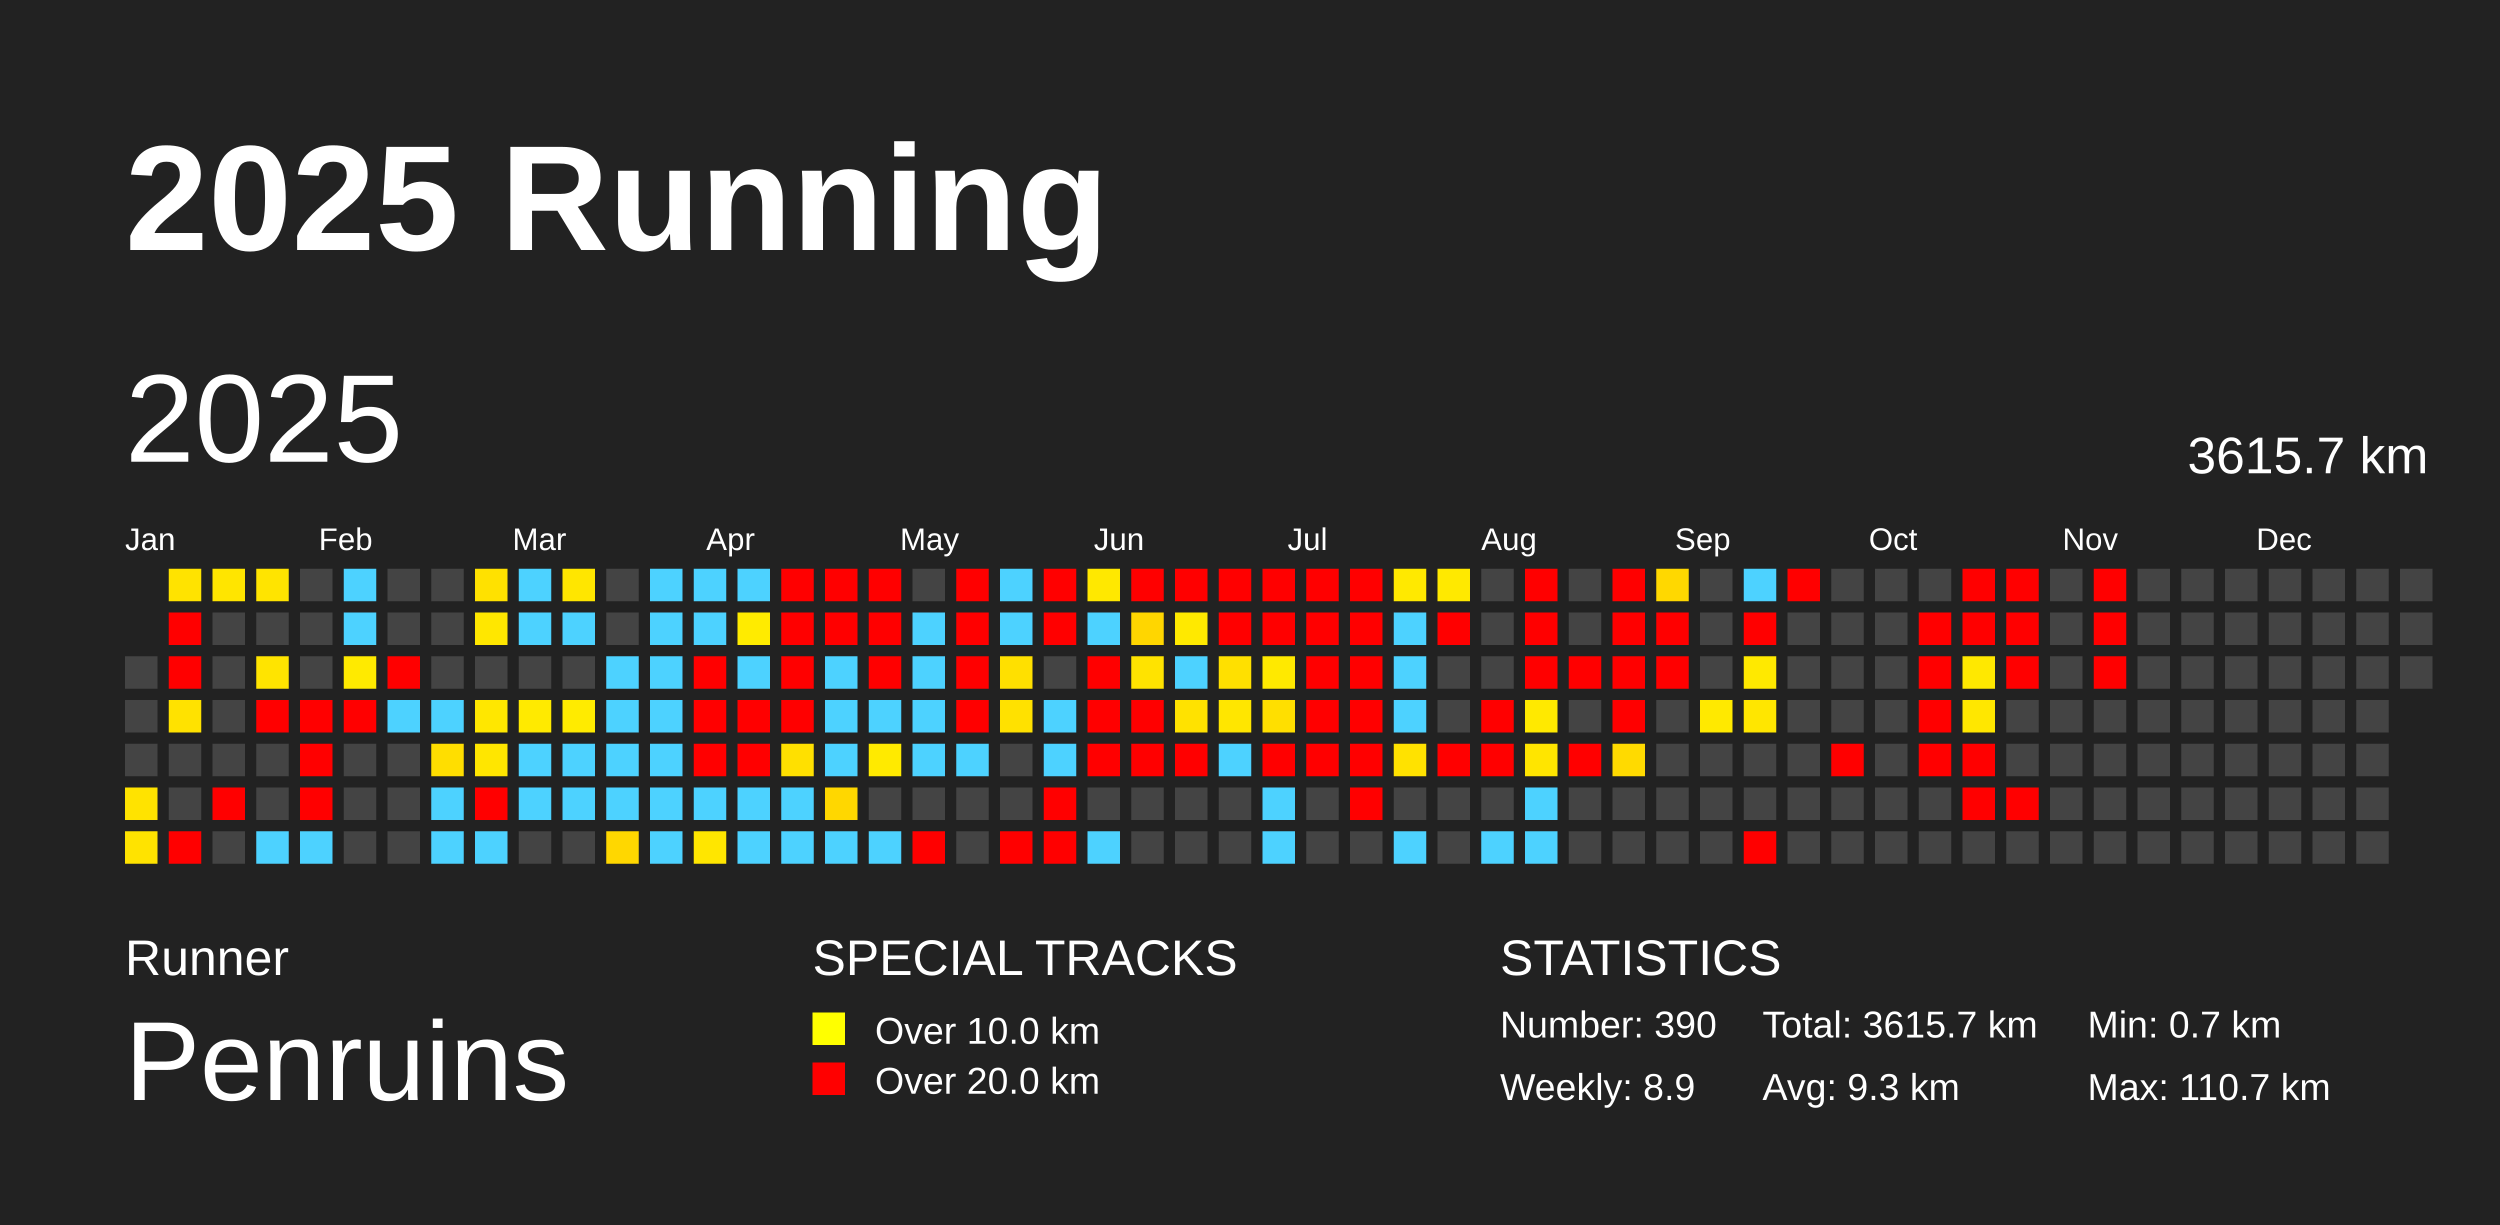
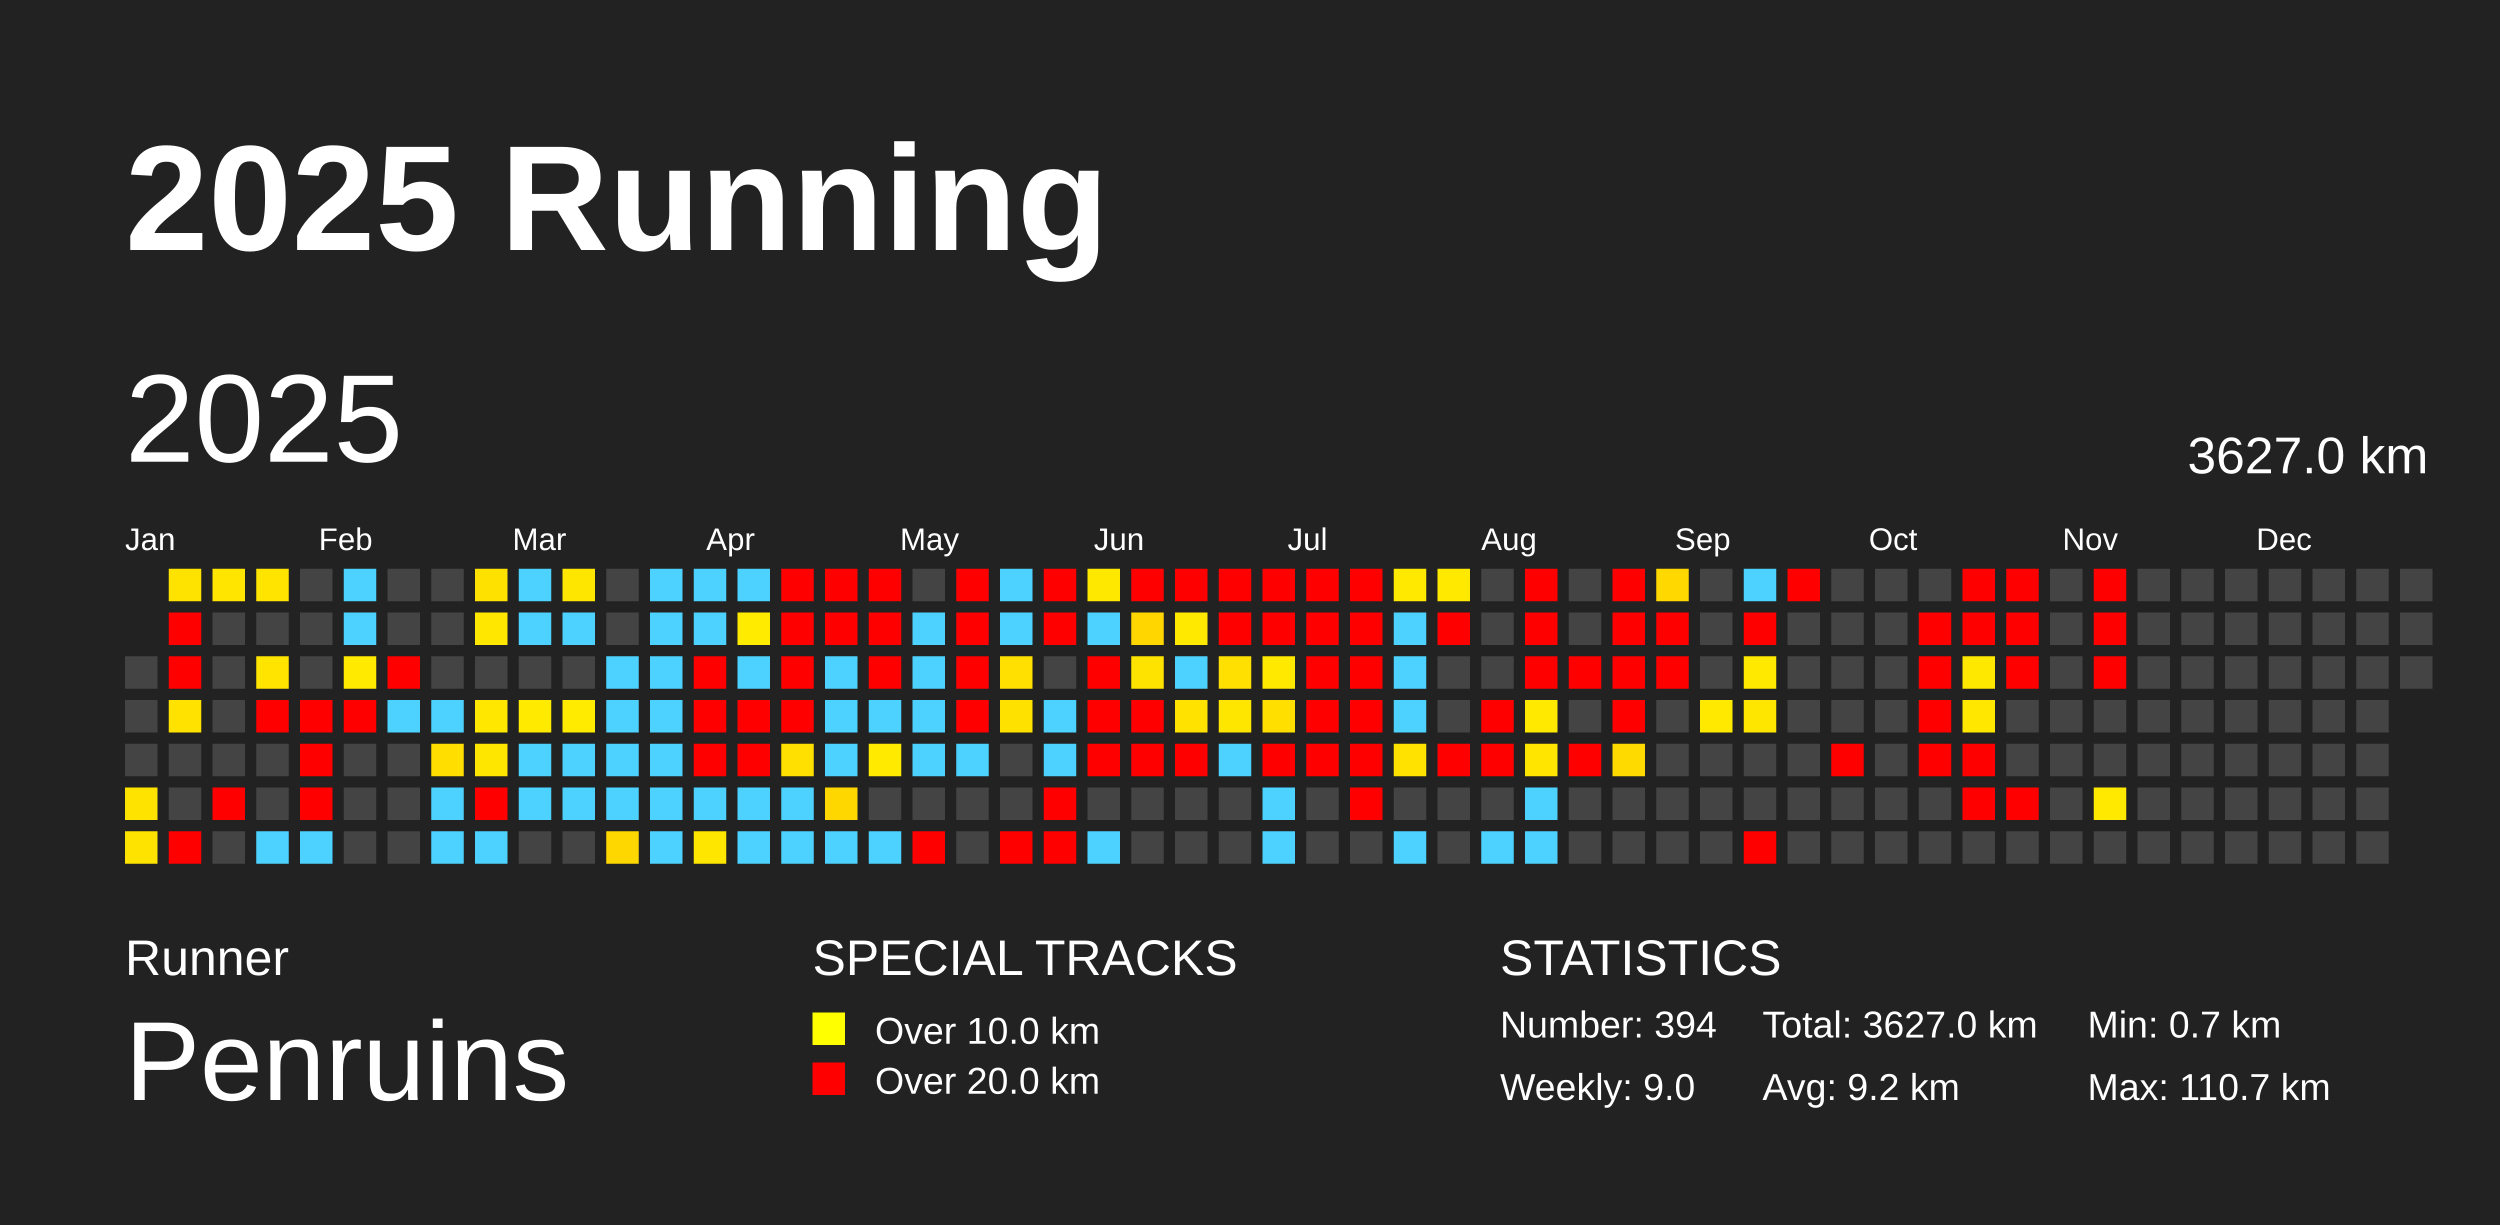
<svg xmlns="http://www.w3.org/2000/svg" baseProfile="full" height="98mm" version="1.1" viewBox="0,0,200,98" width="200mm">
  <defs />
  <rect fill="#222222" height="98" width="200" x="0" y="0" />
  <text fill="#FFFFFF" style="font-size:12px; font-family:Arial; font-weight:bold;" x="10" y="20">2025 Running</text>
  <text fill="#FFFFFF" style="font-size:4px; font-family:Arial" x="10" y="78">Runner</text>
  <text fill="#FFFFFF" style="font-size:9px; font-family:Arial" x="10" y="88">Penruins</text>
  <text fill="#FFFFFF" style="font-size:4px; font-family:Arial" x="65" y="78">SPECIAL TRACKS</text>
  <rect fill="yellow" height="2.6" width="2.6" x="65" y="81" />
  <text fill="#FFFFFF" style="font-size:3px; font-family:Arial" x="70" y="83.5">Over 10.0 km</text>
  <rect fill="red" height="2.6" width="2.6" x="65" y="85" />
  <text fill="#FFFFFF" style="font-size:3px; font-family:Arial" x="70" y="87.5">Over 20.0 km</text>
  <text fill="#FFFFFF" style="font-size:4px; font-family:Arial" x="120" y="78">STATISTICS</text>
-   <text fill="#FFFFFF" style="font-size:3px; font-family:Arial" x="120" y="83">Number: 390</text>
-   <text fill="#FFFFFF" style="font-size:3px; font-family:Arial" x="120" y="88">Weekly: 8.9</text>
-   <text fill="#FFFFFF" style="font-size:3px; font-family:Arial" x="141" y="83">Total: 3615.7 km</text>
-   <text fill="#FFFFFF" style="font-size:3px; font-family:Arial" x="141" y="88">Avg: 9.3 km</text>
+   <text fill="#FFFFFF" style="font-size:3px; font-family:Arial" x="120" y="83">Number: 394</text>
+   <text fill="#FFFFFF" style="font-size:3px; font-family:Arial" x="120" y="88">Weekly: 9.0</text>
+   <text fill="#FFFFFF" style="font-size:3px; font-family:Arial" x="141" y="83">Total: 3627.0 km</text>
+   <text fill="#FFFFFF" style="font-size:3px; font-family:Arial" x="141" y="88">Avg: 9.2 km</text>
  <text fill="#FFFFFF" style="font-size:3px; font-family:Arial" x="167" y="83">Min: 0.7 km</text>
  <text fill="#FFFFFF" style="font-size:3px; font-family:Arial" x="167" y="88">Max: 110.7 km</text>
  <text dominant-baseline="hanging" fill="#FFFFFF" style="font-size:10.0px; font-family:Arial;" x="10" y="30">2025</text>
-   <text dominant-baseline="hanging" fill="#FFFFFF" style="font-size:4.125px; font-family:Arial;" x="175" y="35">3615.7 km</text>
+   <text dominant-baseline="hanging" fill="#FFFFFF" style="font-size:4.125px; font-family:Arial;" x="175" y="35">3627.0 km</text>
  <text fill="#FFFFFF" style="font-size:2.5px; font-family:Arial" x="10.0" y="44">Jan</text>
  <text fill="#FFFFFF" style="font-size:2.5px; font-family:Arial" x="25.5" y="44">Feb</text>
  <text fill="#FFFFFF" style="font-size:2.5px; font-family:Arial" x="41.0" y="44">Mar</text>
  <text fill="#FFFFFF" style="font-size:2.5px; font-family:Arial" x="56.5" y="44">Apr</text>
  <text fill="#FFFFFF" style="font-size:2.5px; font-family:Arial" x="72.0" y="44">May</text>
  <text fill="#FFFFFF" style="font-size:2.5px; font-family:Arial" x="87.5" y="44">Jun</text>
  <text fill="#FFFFFF" style="font-size:2.5px; font-family:Arial" x="103.0" y="44">Jul</text>
  <text fill="#FFFFFF" style="font-size:2.5px; font-family:Arial" x="118.5" y="44">Aug</text>
  <text fill="#FFFFFF" style="font-size:2.5px; font-family:Arial" x="134.0" y="44">Sep</text>
  <text fill="#FFFFFF" style="font-size:2.5px; font-family:Arial" x="149.5" y="44">Oct</text>
  <text fill="#FFFFFF" style="font-size:2.5px; font-family:Arial" x="165.0" y="44">Nov</text>
  <text fill="#FFFFFF" style="font-size:2.5px; font-family:Arial" x="180.5" y="44">Dec</text>
  <rect fill="#444444" height="2.6" width="2.6" x="10.0" y="52.5" />
  <rect fill="#444444" height="2.6" width="2.6" x="10.0" y="56.0" />
  <rect fill="#444444" height="2.6" width="2.6" x="10.0" y="59.5" />
  <rect fill="#ffe300" height="2.6" width="2.6" x="10.0" y="63.0" />
  <rect fill="#ffe300" height="2.6" width="2.6" x="10.0" y="66.5" />
  <rect fill="#ffe300" height="2.6" width="2.6" x="13.5" y="45.5" />
  <rect fill="red" height="2.6" width="2.6" x="13.5" y="49.0" />
  <rect fill="red" height="2.6" width="2.6" x="13.5" y="52.5" />
  <rect fill="#ffe200" height="2.6" width="2.6" x="13.5" y="56.0" />
  <rect fill="#444444" height="2.6" width="2.6" x="13.5" y="59.5" />
  <rect fill="#444444" height="2.6" width="2.6" x="13.5" y="63.0" />
  <rect fill="red" height="2.6" width="2.6" x="13.5" y="66.5" />
  <rect fill="#ffe500" height="2.6" width="2.6" x="17.0" y="45.5" />
  <rect fill="#444444" height="2.6" width="2.6" x="17.0" y="49.0" />
  <rect fill="#444444" height="2.6" width="2.6" x="17.0" y="52.5" />
  <rect fill="#444444" height="2.6" width="2.6" x="17.0" y="56.0" />
  <rect fill="#444444" height="2.6" width="2.6" x="17.0" y="59.5" />
  <rect fill="red" height="2.6" width="2.6" x="17.0" y="63.0" />
  <rect fill="#444444" height="2.6" width="2.6" x="17.0" y="66.5" />
  <rect fill="#ffe400" height="2.6" width="2.6" x="20.5" y="45.5" />
  <rect fill="#444444" height="2.6" width="2.6" x="20.5" y="49.0" />
  <rect fill="#ffe400" height="2.6" width="2.6" x="20.5" y="52.5" />
  <rect fill="red" height="2.6" width="2.6" x="20.5" y="56.0" />
  <rect fill="#444444" height="2.6" width="2.6" x="20.5" y="59.5" />
  <rect fill="#444444" height="2.6" width="2.6" x="20.5" y="63.0" />
  <rect fill="#4dd2ff" height="2.6" width="2.6" x="20.5" y="66.5" />
  <rect fill="#444444" height="2.6" width="2.6" x="24.0" y="45.5" />
  <rect fill="#444444" height="2.6" width="2.6" x="24.0" y="49.0" />
  <rect fill="#444444" height="2.6" width="2.6" x="24.0" y="52.5" />
  <rect fill="red" height="2.6" width="2.6" x="24.0" y="56.0" />
  <rect fill="red" height="2.6" width="2.6" x="24.0" y="59.5" />
  <rect fill="red" height="2.6" width="2.6" x="24.0" y="63.0" />
  <rect fill="#4dd2ff" height="2.6" width="2.6" x="24.0" y="66.5" />
  <rect fill="#4dd2ff" height="2.6" width="2.6" x="27.5" y="45.5" />
  <rect fill="#4dd2ff" height="2.6" width="2.6" x="27.5" y="49.0" />
  <rect fill="#ffea00" height="2.6" width="2.6" x="27.5" y="52.5" />
  <rect fill="red" height="2.6" width="2.6" x="27.5" y="56.0" />
  <rect fill="#444444" height="2.6" width="2.6" x="27.5" y="59.5" />
  <rect fill="#444444" height="2.6" width="2.6" x="27.5" y="63.0" />
  <rect fill="#444444" height="2.6" width="2.6" x="27.5" y="66.5" />
  <rect fill="#444444" height="2.6" width="2.6" x="31.0" y="45.5" />
  <rect fill="#444444" height="2.6" width="2.6" x="31.0" y="49.0" />
  <rect fill="red" height="2.6" width="2.6" x="31.0" y="52.5" />
  <rect fill="#4dd2ff" height="2.6" width="2.6" x="31.0" y="56.0" />
  <rect fill="#444444" height="2.6" width="2.6" x="31.0" y="59.5" />
  <rect fill="#444444" height="2.6" width="2.6" x="31.0" y="63.0" />
  <rect fill="#444444" height="2.6" width="2.6" x="31.0" y="66.5" />
  <rect fill="#444444" height="2.6" width="2.6" x="34.5" y="45.5" />
  <rect fill="#444444" height="2.6" width="2.6" x="34.5" y="49.0" />
  <rect fill="#444444" height="2.6" width="2.6" x="34.5" y="52.5" />
  <rect fill="#4dd2ff" height="2.6" width="2.6" x="34.5" y="56.0" />
  <rect fill="#ffde00" height="2.6" width="2.6" x="34.5" y="59.5" />
  <rect fill="#4dd2ff" height="2.6" width="2.6" x="34.5" y="63.0" />
  <rect fill="#4dd2ff" height="2.6" width="2.6" x="34.5" y="66.5" />
  <rect fill="#ffe100" height="2.6" width="2.6" x="38.0" y="45.5" />
  <rect fill="#ffe700" height="2.6" width="2.6" x="38.0" y="49.0" />
  <rect fill="#444444" height="2.6" width="2.6" x="38.0" y="52.5" />
  <rect fill="#ffe700" height="2.6" width="2.6" x="38.0" y="56.0" />
  <rect fill="#ffe600" height="2.6" width="2.6" x="38.0" y="59.5" />
  <rect fill="red" height="2.6" width="2.6" x="38.0" y="63.0" />
  <rect fill="#4dd2ff" height="2.6" width="2.6" x="38.0" y="66.5" />
  <rect fill="#4dd2ff" height="2.6" width="2.6" x="41.5" y="45.5" />
  <rect fill="#4dd2ff" height="2.6" width="2.6" x="41.5" y="49.0" />
  <rect fill="#444444" height="2.6" width="2.6" x="41.5" y="52.5" />
  <rect fill="#ffea00" height="2.6" width="2.6" x="41.5" y="56.0" />
  <rect fill="#4dd2ff" height="2.6" width="2.6" x="41.5" y="59.5" />
  <rect fill="#4dd2ff" height="2.6" width="2.6" x="41.5" y="63.0" />
  <rect fill="#444444" height="2.6" width="2.6" x="41.5" y="66.5" />
  <rect fill="#ffe600" height="2.6" width="2.6" x="45.0" y="45.5" />
  <rect fill="#4dd2ff" height="2.6" width="2.6" x="45.0" y="49.0" />
  <rect fill="#444444" height="2.6" width="2.6" x="45.0" y="52.5" />
  <rect fill="#ffeb00" height="2.6" width="2.6" x="45.0" y="56.0" />
  <rect fill="#4dd2ff" height="2.6" width="2.6" x="45.0" y="59.5" />
  <rect fill="#4dd2ff" height="2.6" width="2.6" x="45.0" y="63.0" />
  <rect fill="#444444" height="2.6" width="2.6" x="45.0" y="66.5" />
  <rect fill="#444444" height="2.6" width="2.6" x="48.5" y="45.5" />
  <rect fill="#444444" height="2.6" width="2.6" x="48.5" y="49.0" />
  <rect fill="#4dd2ff" height="2.6" width="2.6" x="48.5" y="52.5" />
  <rect fill="#4dd2ff" height="2.6" width="2.6" x="48.5" y="56.0" />
  <rect fill="#4dd2ff" height="2.6" width="2.6" x="48.5" y="59.5" />
  <rect fill="#4dd2ff" height="2.6" width="2.6" x="48.5" y="63.0" />
  <rect fill="#ffd700" height="2.6" width="2.6" x="48.5" y="66.5" />
  <rect fill="#4dd2ff" height="2.6" width="2.6" x="52.0" y="45.5" />
  <rect fill="#4dd2ff" height="2.6" width="2.6" x="52.0" y="49.0" />
  <rect fill="#4dd2ff" height="2.6" width="2.6" x="52.0" y="52.5" />
  <rect fill="#4dd2ff" height="2.6" width="2.6" x="52.0" y="56.0" />
  <rect fill="#4dd2ff" height="2.6" width="2.6" x="52.0" y="59.5" />
  <rect fill="#4dd2ff" height="2.6" width="2.6" x="52.0" y="63.0" />
  <rect fill="#4dd2ff" height="2.6" width="2.6" x="52.0" y="66.5" />
  <rect fill="#4dd2ff" height="2.6" width="2.6" x="55.5" y="45.5" />
  <rect fill="#4dd2ff" height="2.6" width="2.6" x="55.5" y="49.0" />
  <rect fill="red" height="2.6" width="2.6" x="55.5" y="52.5" />
  <rect fill="red" height="2.6" width="2.6" x="55.5" y="56.0" />
  <rect fill="red" height="2.6" width="2.6" x="55.5" y="59.5" />
  <rect fill="#4dd2ff" height="2.6" width="2.6" x="55.5" y="63.0" />
  <rect fill="#ffe600" height="2.6" width="2.6" x="55.5" y="66.5" />
  <rect fill="#4dd2ff" height="2.6" width="2.6" x="59.0" y="45.5" />
  <rect fill="#ffeb00" height="2.6" width="2.6" x="59.0" y="49.0" />
  <rect fill="#4dd2ff" height="2.6" width="2.6" x="59.0" y="52.5" />
  <rect fill="red" height="2.6" width="2.6" x="59.0" y="56.0" />
  <rect fill="red" height="2.6" width="2.6" x="59.0" y="59.5" />
  <rect fill="#4dd2ff" height="2.6" width="2.6" x="59.0" y="63.0" />
  <rect fill="#4dd2ff" height="2.6" width="2.6" x="59.0" y="66.5" />
  <rect fill="red" height="2.6" width="2.6" x="62.5" y="45.5" />
  <rect fill="red" height="2.6" width="2.6" x="62.5" y="49.0" />
  <rect fill="red" height="2.6" width="2.6" x="62.5" y="52.5" />
  <rect fill="red" height="2.6" width="2.6" x="62.5" y="56.0" />
  <rect fill="#ffe000" height="2.6" width="2.6" x="62.5" y="59.5" />
  <rect fill="#4dd2ff" height="2.6" width="2.6" x="62.5" y="63.0" />
  <rect fill="#4dd2ff" height="2.6" width="2.6" x="62.5" y="66.5" />
  <rect fill="red" height="2.6" width="2.6" x="66.0" y="45.5" />
  <rect fill="red" height="2.6" width="2.6" x="66.0" y="49.0" />
  <rect fill="#4dd2ff" height="2.6" width="2.6" x="66.0" y="52.5" />
  <rect fill="#4dd2ff" height="2.6" width="2.6" x="66.0" y="56.0" />
  <rect fill="#4dd2ff" height="2.6" width="2.6" x="66.0" y="59.5" />
  <rect fill="#ffd700" height="2.6" width="2.6" x="66.0" y="63.0" />
  <rect fill="#4dd2ff" height="2.6" width="2.6" x="66.0" y="66.5" />
  <rect fill="red" height="2.6" width="2.6" x="69.5" y="45.5" />
  <rect fill="red" height="2.6" width="2.6" x="69.5" y="49.0" />
  <rect fill="red" height="2.6" width="2.6" x="69.5" y="52.5" />
  <rect fill="#4dd2ff" height="2.6" width="2.6" x="69.5" y="56.0" />
  <rect fill="#ffea00" height="2.6" width="2.6" x="69.5" y="59.5" />
  <rect fill="#444444" height="2.6" width="2.6" x="69.5" y="63.0" />
  <rect fill="#4dd2ff" height="2.6" width="2.6" x="69.5" y="66.5" />
  <rect fill="#444444" height="2.6" width="2.6" x="73.0" y="45.5" />
  <rect fill="#4dd2ff" height="2.6" width="2.6" x="73.0" y="49.0" />
  <rect fill="#4dd2ff" height="2.6" width="2.6" x="73.0" y="52.5" />
  <rect fill="#4dd2ff" height="2.6" width="2.6" x="73.0" y="56.0" />
  <rect fill="#4dd2ff" height="2.6" width="2.6" x="73.0" y="59.5" />
  <rect fill="#444444" height="2.6" width="2.6" x="73.0" y="63.0" />
  <rect fill="red" height="2.6" width="2.6" x="73.0" y="66.5" />
  <rect fill="red" height="2.6" width="2.6" x="76.5" y="45.5" />
  <rect fill="red" height="2.6" width="2.6" x="76.5" y="49.0" />
  <rect fill="red" height="2.6" width="2.6" x="76.5" y="52.5" />
  <rect fill="red" height="2.6" width="2.6" x="76.5" y="56.0" />
  <rect fill="#4dd2ff" height="2.6" width="2.6" x="76.5" y="59.5" />
  <rect fill="#444444" height="2.6" width="2.6" x="76.5" y="63.0" />
  <rect fill="#444444" height="2.6" width="2.6" x="76.5" y="66.5" />
  <rect fill="#4dd2ff" height="2.6" width="2.6" x="80.0" y="45.5" />
  <rect fill="#4dd2ff" height="2.6" width="2.6" x="80.0" y="49.0" />
  <rect fill="#ffe000" height="2.6" width="2.6" x="80.0" y="52.5" />
  <rect fill="#ffe100" height="2.6" width="2.6" x="80.0" y="56.0" />
  <rect fill="#444444" height="2.6" width="2.6" x="80.0" y="59.5" />
  <rect fill="#444444" height="2.6" width="2.6" x="80.0" y="63.0" />
  <rect fill="red" height="2.6" width="2.6" x="80.0" y="66.5" />
  <rect fill="red" height="2.6" width="2.6" x="83.5" y="45.5" />
  <rect fill="red" height="2.6" width="2.6" x="83.5" y="49.0" />
  <rect fill="#444444" height="2.6" width="2.6" x="83.5" y="52.5" />
  <rect fill="#4dd2ff" height="2.6" width="2.6" x="83.5" y="56.0" />
  <rect fill="#4dd2ff" height="2.6" width="2.6" x="83.5" y="59.5" />
  <rect fill="red" height="2.6" width="2.6" x="83.5" y="63.0" />
  <rect fill="red" height="2.6" width="2.6" x="83.5" y="66.5" />
  <rect fill="#ffe800" height="2.6" width="2.6" x="87.0" y="45.5" />
  <rect fill="#4dd2ff" height="2.6" width="2.6" x="87.0" y="49.0" />
  <rect fill="red" height="2.6" width="2.6" x="87.0" y="52.5" />
  <rect fill="red" height="2.6" width="2.6" x="87.0" y="56.0" />
  <rect fill="red" height="2.6" width="2.6" x="87.0" y="59.5" />
  <rect fill="#444444" height="2.6" width="2.6" x="87.0" y="63.0" />
  <rect fill="#4dd2ff" height="2.6" width="2.6" x="87.0" y="66.5" />
  <rect fill="red" height="2.6" width="2.6" x="90.5" y="45.5" />
  <rect fill="#ffd600" height="2.6" width="2.6" x="90.5" y="49.0" />
  <rect fill="#ffe300" height="2.6" width="2.6" x="90.5" y="52.5" />
  <rect fill="red" height="2.6" width="2.6" x="90.5" y="56.0" />
  <rect fill="red" height="2.6" width="2.6" x="90.5" y="59.5" />
  <rect fill="#444444" height="2.6" width="2.6" x="90.5" y="63.0" />
  <rect fill="#444444" height="2.6" width="2.6" x="90.5" y="66.5" />
  <rect fill="red" height="2.6" width="2.6" x="94.0" y="45.5" />
  <rect fill="#ffe900" height="2.6" width="2.6" x="94.0" y="49.0" />
  <rect fill="#4dd2ff" height="2.6" width="2.6" x="94.0" y="52.5" />
  <rect fill="#ffe200" height="2.6" width="2.6" x="94.0" y="56.0" />
  <rect fill="red" height="2.6" width="2.6" x="94.0" y="59.5" />
  <rect fill="#444444" height="2.6" width="2.6" x="94.0" y="63.0" />
  <rect fill="#444444" height="2.6" width="2.6" x="94.0" y="66.5" />
  <rect fill="red" height="2.6" width="2.6" x="97.5" y="45.5" />
  <rect fill="red" height="2.6" width="2.6" x="97.5" y="49.0" />
  <rect fill="#ffe000" height="2.6" width="2.6" x="97.5" y="52.5" />
  <rect fill="#ffe600" height="2.6" width="2.6" x="97.5" y="56.0" />
  <rect fill="#4dd2ff" height="2.6" width="2.6" x="97.5" y="59.5" />
  <rect fill="#444444" height="2.6" width="2.6" x="97.5" y="63.0" />
  <rect fill="#444444" height="2.6" width="2.6" x="97.5" y="66.5" />
  <rect fill="red" height="2.6" width="2.6" x="101.0" y="45.5" />
  <rect fill="red" height="2.6" width="2.6" x="101.0" y="49.0" />
  <rect fill="#ffe900" height="2.6" width="2.6" x="101.0" y="52.5" />
  <rect fill="#ffdf00" height="2.6" width="2.6" x="101.0" y="56.0" />
  <rect fill="red" height="2.6" width="2.6" x="101.0" y="59.5" />
  <rect fill="#4dd2ff" height="2.6" width="2.6" x="101.0" y="63.0" />
  <rect fill="#4dd2ff" height="2.6" width="2.6" x="101.0" y="66.5" />
  <rect fill="red" height="2.6" width="2.6" x="104.5" y="45.5" />
  <rect fill="red" height="2.6" width="2.6" x="104.5" y="49.0" />
  <rect fill="red" height="2.6" width="2.6" x="104.5" y="52.5" />
  <rect fill="red" height="2.6" width="2.6" x="104.5" y="56.0" />
  <rect fill="red" height="2.6" width="2.6" x="104.5" y="59.5" />
  <rect fill="#444444" height="2.6" width="2.6" x="104.5" y="63.0" />
  <rect fill="#444444" height="2.6" width="2.6" x="104.5" y="66.5" />
  <rect fill="red" height="2.6" width="2.6" x="108.0" y="45.5" />
  <rect fill="red" height="2.6" width="2.6" x="108.0" y="49.0" />
  <rect fill="red" height="2.6" width="2.6" x="108.0" y="52.5" />
  <rect fill="red" height="2.6" width="2.6" x="108.0" y="56.0" />
  <rect fill="red" height="2.6" width="2.6" x="108.0" y="59.5" />
  <rect fill="red" height="2.6" width="2.6" x="108.0" y="63.0" />
  <rect fill="#444444" height="2.6" width="2.6" x="108.0" y="66.5" />
  <rect fill="#ffe900" height="2.6" width="2.6" x="111.5" y="45.5" />
  <rect fill="#4dd2ff" height="2.6" width="2.6" x="111.5" y="49.0" />
  <rect fill="#4dd2ff" height="2.6" width="2.6" x="111.5" y="52.5" />
  <rect fill="#4dd2ff" height="2.6" width="2.6" x="111.5" y="56.0" />
  <rect fill="#ffe200" height="2.6" width="2.6" x="111.5" y="59.5" />
  <rect fill="#444444" height="2.6" width="2.6" x="111.5" y="63.0" />
  <rect fill="#4dd2ff" height="2.6" width="2.6" x="111.5" y="66.5" />
  <rect fill="#ffe900" height="2.6" width="2.6" x="115.0" y="45.5" />
  <rect fill="red" height="2.6" width="2.6" x="115.0" y="49.0" />
  <rect fill="#444444" height="2.6" width="2.6" x="115.0" y="52.5" />
  <rect fill="#444444" height="2.6" width="2.6" x="115.0" y="56.0" />
  <rect fill="red" height="2.6" width="2.6" x="115.0" y="59.5" />
  <rect fill="#444444" height="2.6" width="2.6" x="115.0" y="63.0" />
  <rect fill="#444444" height="2.6" width="2.6" x="115.0" y="66.5" />
  <rect fill="#444444" height="2.6" width="2.6" x="118.5" y="45.5" />
  <rect fill="#444444" height="2.6" width="2.6" x="118.5" y="49.0" />
  <rect fill="#444444" height="2.6" width="2.6" x="118.5" y="52.5" />
  <rect fill="red" height="2.6" width="2.6" x="118.5" y="56.0" />
  <rect fill="red" height="2.6" width="2.6" x="118.5" y="59.5" />
  <rect fill="#444444" height="2.6" width="2.6" x="118.5" y="63.0" />
  <rect fill="#4dd2ff" height="2.6" width="2.6" x="118.5" y="66.5" />
  <rect fill="red" height="2.6" width="2.6" x="122.0" y="45.5" />
  <rect fill="red" height="2.6" width="2.6" x="122.0" y="49.0" />
  <rect fill="red" height="2.6" width="2.6" x="122.0" y="52.5" />
  <rect fill="#ffe900" height="2.6" width="2.6" x="122.0" y="56.0" />
  <rect fill="#ffe500" height="2.6" width="2.6" x="122.0" y="59.5" />
  <rect fill="#4dd2ff" height="2.6" width="2.6" x="122.0" y="63.0" />
  <rect fill="#4dd2ff" height="2.6" width="2.6" x="122.0" y="66.5" />
  <rect fill="#444444" height="2.6" width="2.6" x="125.5" y="45.5" />
  <rect fill="#444444" height="2.6" width="2.6" x="125.5" y="49.0" />
  <rect fill="red" height="2.6" width="2.6" x="125.5" y="52.5" />
  <rect fill="#444444" height="2.6" width="2.6" x="125.5" y="56.0" />
  <rect fill="red" height="2.6" width="2.6" x="125.5" y="59.5" />
  <rect fill="#444444" height="2.6" width="2.6" x="125.5" y="63.0" />
  <rect fill="#444444" height="2.6" width="2.6" x="125.5" y="66.5" />
  <rect fill="red" height="2.6" width="2.6" x="129.0" y="45.5" />
  <rect fill="red" height="2.6" width="2.6" x="129.0" y="49.0" />
  <rect fill="red" height="2.6" width="2.6" x="129.0" y="52.5" />
  <rect fill="red" height="2.6" width="2.6" x="129.0" y="56.0" />
  <rect fill="#ffda00" height="2.6" width="2.6" x="129.0" y="59.5" />
  <rect fill="#444444" height="2.6" width="2.6" x="129.0" y="63.0" />
  <rect fill="#444444" height="2.6" width="2.6" x="129.0" y="66.5" />
  <rect fill="#ffd800" height="2.6" width="2.6" x="132.5" y="45.5" />
  <rect fill="red" height="2.6" width="2.6" x="132.5" y="49.0" />
  <rect fill="red" height="2.6" width="2.6" x="132.5" y="52.5" />
  <rect fill="#444444" height="2.6" width="2.6" x="132.5" y="56.0" />
  <rect fill="#444444" height="2.6" width="2.6" x="132.5" y="59.5" />
  <rect fill="#444444" height="2.6" width="2.6" x="132.5" y="63.0" />
  <rect fill="#444444" height="2.6" width="2.6" x="132.5" y="66.5" />
  <rect fill="#444444" height="2.6" width="2.6" x="136.0" y="45.5" />
  <rect fill="#444444" height="2.6" width="2.6" x="136.0" y="49.0" />
  <rect fill="#444444" height="2.6" width="2.6" x="136.0" y="52.5" />
  <rect fill="#ffe900" height="2.6" width="2.6" x="136.0" y="56.0" />
  <rect fill="#444444" height="2.6" width="2.6" x="136.0" y="59.5" />
  <rect fill="#444444" height="2.6" width="2.6" x="136.0" y="63.0" />
  <rect fill="#444444" height="2.6" width="2.6" x="136.0" y="66.5" />
  <rect fill="#4dd2ff" height="2.6" width="2.6" x="139.5" y="45.5" />
  <rect fill="red" height="2.6" width="2.6" x="139.5" y="49.0" />
  <rect fill="#ffe900" height="2.6" width="2.6" x="139.5" y="52.5" />
  <rect fill="#ffe600" height="2.6" width="2.6" x="139.5" y="56.0" />
  <rect fill="#444444" height="2.6" width="2.6" x="139.5" y="59.5" />
  <rect fill="#444444" height="2.6" width="2.6" x="139.5" y="63.0" />
  <rect fill="red" height="2.6" width="2.6" x="139.5" y="66.5" />
  <rect fill="red" height="2.6" width="2.6" x="143.0" y="45.5" />
  <rect fill="#444444" height="2.6" width="2.6" x="143.0" y="49.0" />
  <rect fill="#444444" height="2.6" width="2.6" x="143.0" y="52.5" />
  <rect fill="#444444" height="2.6" width="2.6" x="143.0" y="56.0" />
  <rect fill="#444444" height="2.6" width="2.6" x="143.0" y="59.5" />
  <rect fill="#444444" height="2.6" width="2.6" x="143.0" y="63.0" />
  <rect fill="#444444" height="2.6" width="2.6" x="143.0" y="66.5" />
  <rect fill="#444444" height="2.6" width="2.6" x="146.5" y="45.5" />
  <rect fill="#444444" height="2.6" width="2.6" x="146.5" y="49.0" />
  <rect fill="#444444" height="2.6" width="2.6" x="146.5" y="52.5" />
  <rect fill="#444444" height="2.6" width="2.6" x="146.5" y="56.0" />
  <rect fill="red" height="2.6" width="2.6" x="146.5" y="59.5" />
  <rect fill="#444444" height="2.6" width="2.6" x="146.5" y="63.0" />
  <rect fill="#444444" height="2.6" width="2.6" x="146.5" y="66.5" />
  <rect fill="#444444" height="2.6" width="2.6" x="150.0" y="45.5" />
  <rect fill="#444444" height="2.6" width="2.6" x="150.0" y="49.0" />
  <rect fill="#444444" height="2.6" width="2.6" x="150.0" y="52.5" />
  <rect fill="#444444" height="2.6" width="2.6" x="150.0" y="56.0" />
  <rect fill="#444444" height="2.6" width="2.6" x="150.0" y="59.5" />
  <rect fill="#444444" height="2.6" width="2.6" x="150.0" y="63.0" />
  <rect fill="#444444" height="2.6" width="2.6" x="150.0" y="66.5" />
  <rect fill="#444444" height="2.6" width="2.6" x="153.5" y="45.5" />
  <rect fill="red" height="2.6" width="2.6" x="153.5" y="49.0" />
  <rect fill="red" height="2.6" width="2.6" x="153.5" y="52.5" />
  <rect fill="red" height="2.6" width="2.6" x="153.5" y="56.0" />
  <rect fill="red" height="2.6" width="2.6" x="153.5" y="59.5" />
  <rect fill="#444444" height="2.6" width="2.6" x="153.5" y="63.0" />
  <rect fill="#444444" height="2.6" width="2.6" x="153.5" y="66.5" />
  <rect fill="red" height="2.6" width="2.6" x="157.0" y="45.5" />
  <rect fill="red" height="2.6" width="2.6" x="157.0" y="49.0" />
  <rect fill="#ffe800" height="2.6" width="2.6" x="157.0" y="52.5" />
  <rect fill="#ffe700" height="2.6" width="2.6" x="157.0" y="56.0" />
  <rect fill="red" height="2.6" width="2.6" x="157.0" y="59.5" />
  <rect fill="red" height="2.6" width="2.6" x="157.0" y="63.0" />
  <rect fill="#444444" height="2.6" width="2.6" x="157.0" y="66.5" />
  <rect fill="red" height="2.6" width="2.6" x="160.5" y="45.5" />
  <rect fill="red" height="2.6" width="2.6" x="160.5" y="49.0" />
  <rect fill="red" height="2.6" width="2.6" x="160.5" y="52.5" />
  <rect fill="#444444" height="2.6" width="2.6" x="160.5" y="56.0" />
  <rect fill="#444444" height="2.6" width="2.6" x="160.5" y="59.5" />
  <rect fill="red" height="2.6" width="2.6" x="160.5" y="63.0" />
  <rect fill="#444444" height="2.6" width="2.6" x="160.5" y="66.5" />
  <rect fill="#444444" height="2.6" width="2.6" x="164.0" y="45.5" />
  <rect fill="#444444" height="2.6" width="2.6" x="164.0" y="49.0" />
  <rect fill="#444444" height="2.6" width="2.6" x="164.0" y="52.5" />
  <rect fill="#444444" height="2.6" width="2.6" x="164.0" y="56.0" />
  <rect fill="#444444" height="2.6" width="2.6" x="164.0" y="59.5" />
  <rect fill="#444444" height="2.6" width="2.6" x="164.0" y="63.0" />
  <rect fill="#444444" height="2.6" width="2.6" x="164.0" y="66.5" />
  <rect fill="red" height="2.6" width="2.6" x="167.5" y="45.5" />
  <rect fill="red" height="2.6" width="2.6" x="167.5" y="49.0" />
  <rect fill="red" height="2.6" width="2.6" x="167.5" y="52.5" />
  <rect fill="#444444" height="2.6" width="2.6" x="167.5" y="56.0" />
  <rect fill="#444444" height="2.6" width="2.6" x="167.5" y="59.5" />
-   <rect fill="#444444" height="2.6" width="2.6" x="167.5" y="63.0" />
+   <rect fill="#ffe900" height="2.6" width="2.6" x="167.5" y="63.0" />
  <rect fill="#444444" height="2.6" width="2.6" x="167.5" y="66.5" />
  <rect fill="#444444" height="2.6" width="2.6" x="171.0" y="45.5" />
  <rect fill="#444444" height="2.6" width="2.6" x="171.0" y="49.0" />
  <rect fill="#444444" height="2.6" width="2.6" x="171.0" y="52.5" />
  <rect fill="#444444" height="2.6" width="2.6" x="171.0" y="56.0" />
  <rect fill="#444444" height="2.6" width="2.6" x="171.0" y="59.5" />
  <rect fill="#444444" height="2.6" width="2.6" x="171.0" y="63.0" />
  <rect fill="#444444" height="2.6" width="2.6" x="171.0" y="66.5" />
  <rect fill="#444444" height="2.6" width="2.6" x="174.5" y="45.5" />
  <rect fill="#444444" height="2.6" width="2.6" x="174.5" y="49.0" />
  <rect fill="#444444" height="2.6" width="2.6" x="174.5" y="52.5" />
  <rect fill="#444444" height="2.6" width="2.6" x="174.5" y="56.0" />
  <rect fill="#444444" height="2.6" width="2.6" x="174.5" y="59.5" />
  <rect fill="#444444" height="2.6" width="2.6" x="174.5" y="63.0" />
  <rect fill="#444444" height="2.6" width="2.6" x="174.5" y="66.5" />
  <rect fill="#444444" height="2.6" width="2.6" x="178.0" y="45.5" />
  <rect fill="#444444" height="2.6" width="2.6" x="178.0" y="49.0" />
  <rect fill="#444444" height="2.6" width="2.6" x="178.0" y="52.5" />
  <rect fill="#444444" height="2.6" width="2.6" x="178.0" y="56.0" />
  <rect fill="#444444" height="2.6" width="2.6" x="178.0" y="59.5" />
  <rect fill="#444444" height="2.6" width="2.6" x="178.0" y="63.0" />
  <rect fill="#444444" height="2.6" width="2.6" x="178.0" y="66.5" />
  <rect fill="#444444" height="2.6" width="2.6" x="181.5" y="45.5" />
  <rect fill="#444444" height="2.6" width="2.6" x="181.5" y="49.0" />
  <rect fill="#444444" height="2.6" width="2.6" x="181.5" y="52.5" />
  <rect fill="#444444" height="2.6" width="2.6" x="181.5" y="56.0" />
  <rect fill="#444444" height="2.6" width="2.6" x="181.5" y="59.5" />
  <rect fill="#444444" height="2.6" width="2.6" x="181.5" y="63.0" />
  <rect fill="#444444" height="2.6" width="2.6" x="181.5" y="66.5" />
  <rect fill="#444444" height="2.6" width="2.6" x="185.0" y="45.5" />
  <rect fill="#444444" height="2.6" width="2.6" x="185.0" y="49.0" />
  <rect fill="#444444" height="2.6" width="2.6" x="185.0" y="52.5" />
  <rect fill="#444444" height="2.6" width="2.6" x="185.0" y="56.0" />
  <rect fill="#444444" height="2.6" width="2.6" x="185.0" y="59.5" />
  <rect fill="#444444" height="2.6" width="2.6" x="185.0" y="63.0" />
  <rect fill="#444444" height="2.6" width="2.6" x="185.0" y="66.5" />
  <rect fill="#444444" height="2.6" width="2.6" x="188.5" y="45.5" />
  <rect fill="#444444" height="2.6" width="2.6" x="188.5" y="49.0" />
  <rect fill="#444444" height="2.6" width="2.6" x="188.5" y="52.5" />
  <rect fill="#444444" height="2.6" width="2.6" x="188.5" y="56.0" />
  <rect fill="#444444" height="2.6" width="2.6" x="188.5" y="59.5" />
  <rect fill="#444444" height="2.6" width="2.6" x="188.5" y="63.0" />
  <rect fill="#444444" height="2.6" width="2.6" x="188.5" y="66.5" />
  <rect fill="#444444" height="2.6" width="2.6" x="192.0" y="45.5" />
  <rect fill="#444444" height="2.6" width="2.6" x="192.0" y="49.0" />
  <rect fill="#444444" height="2.6" width="2.6" x="192.0" y="52.5" />
</svg>
